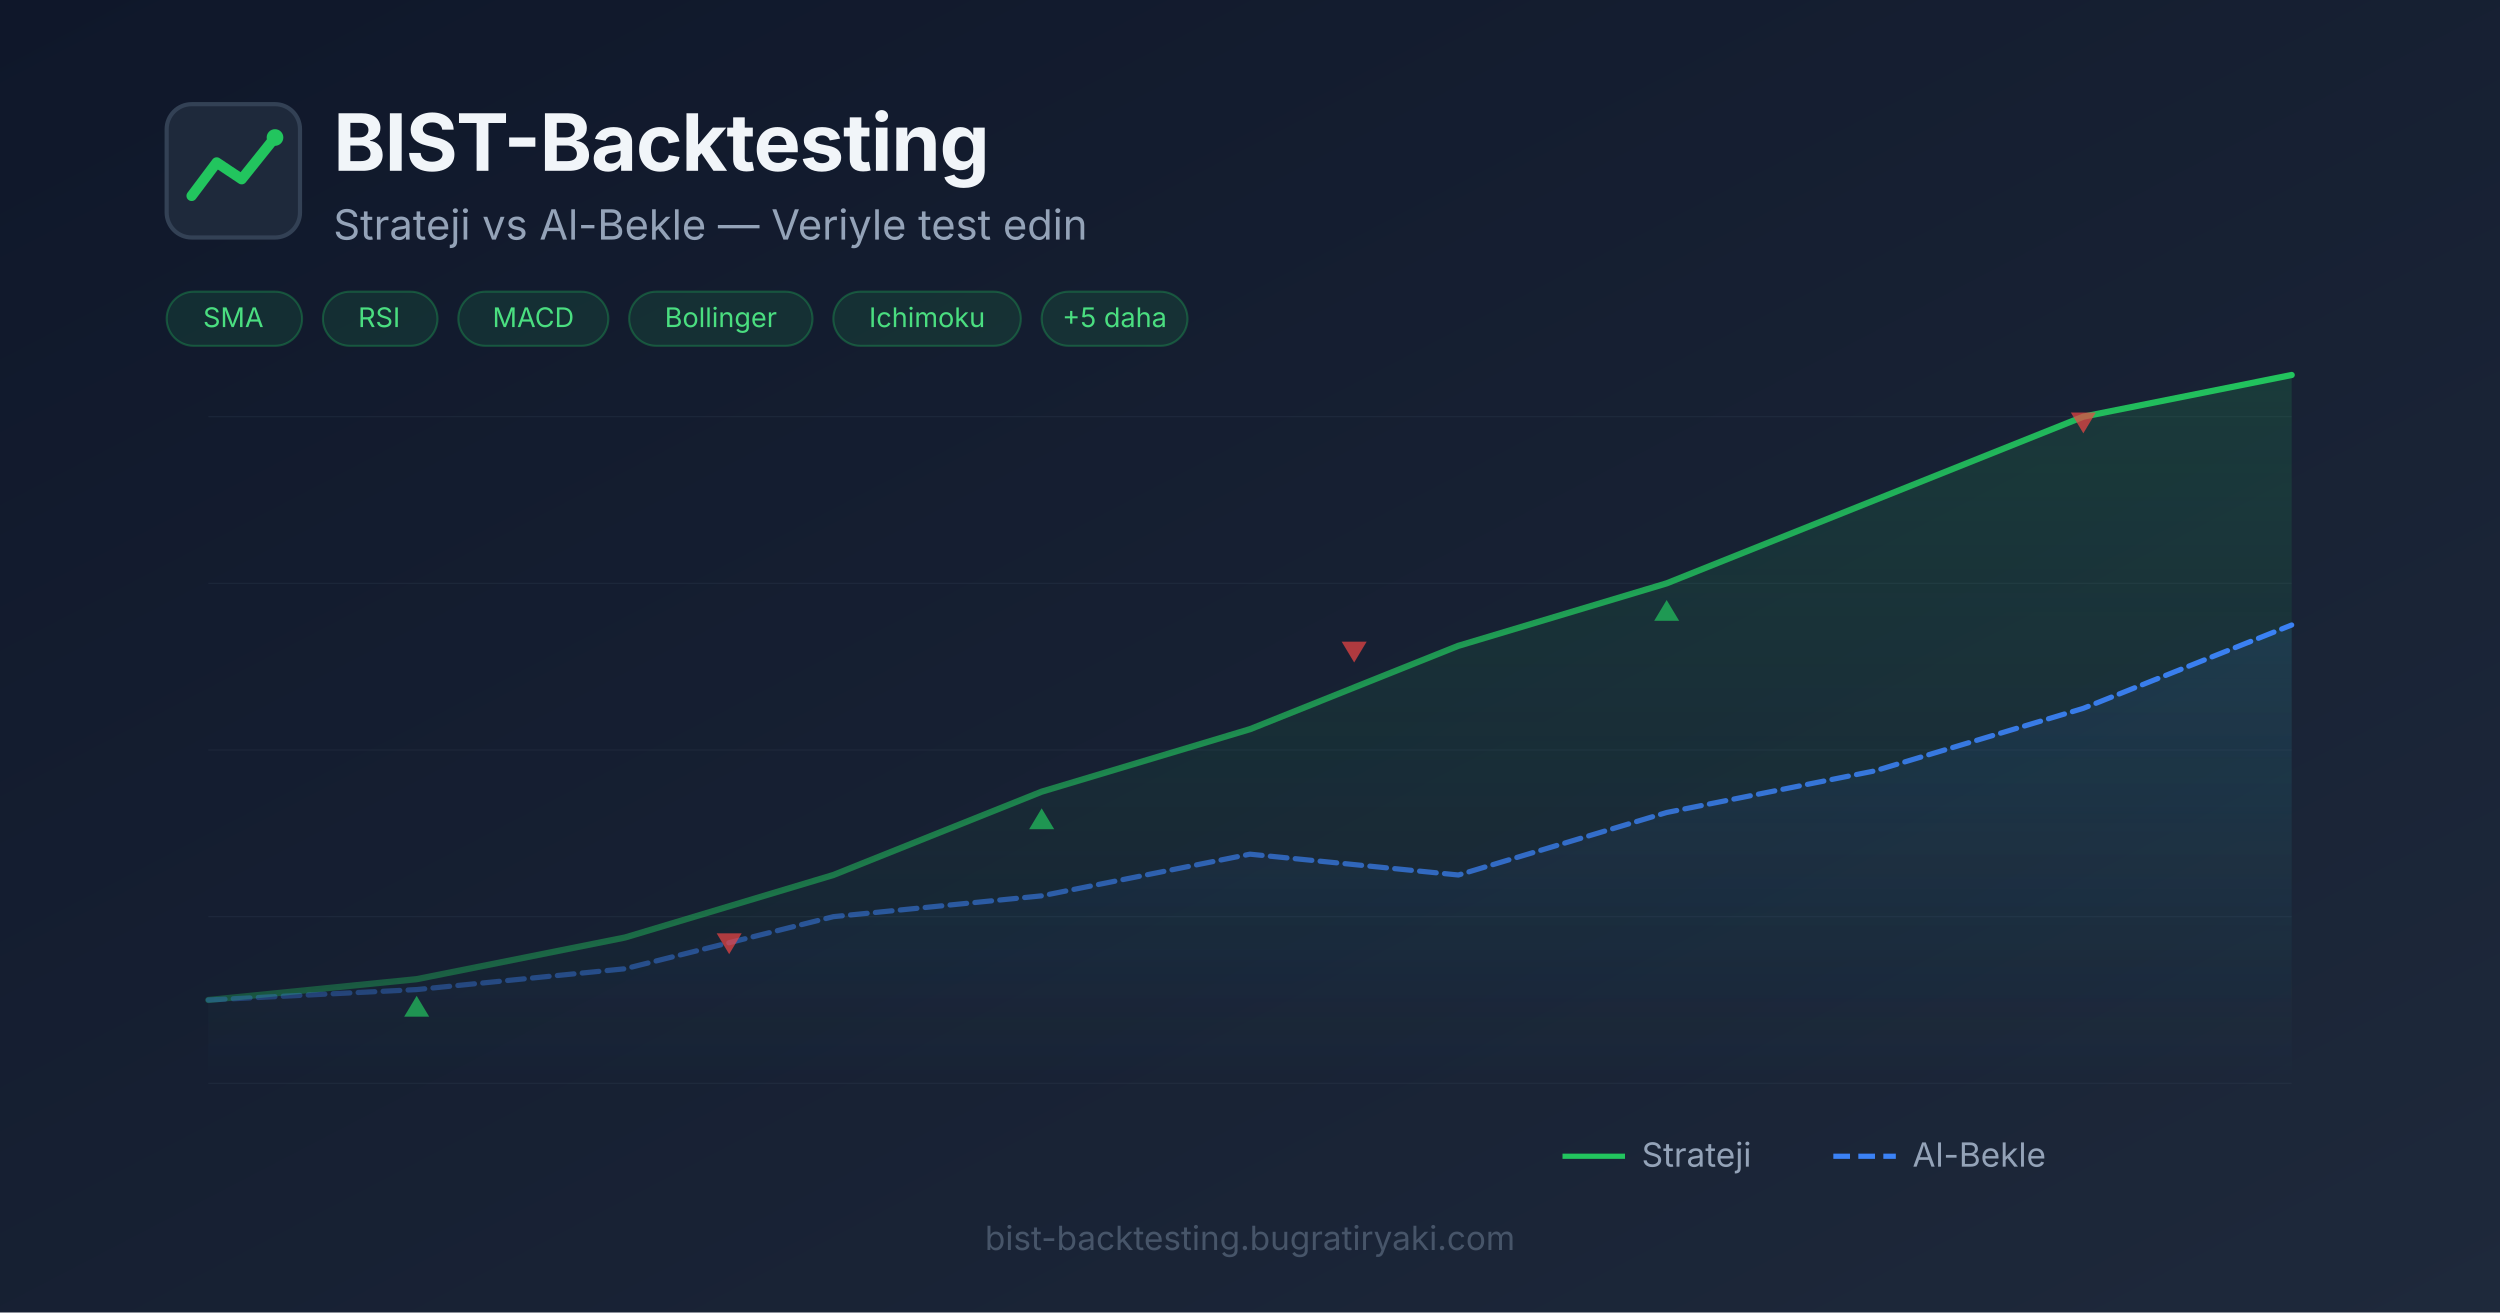
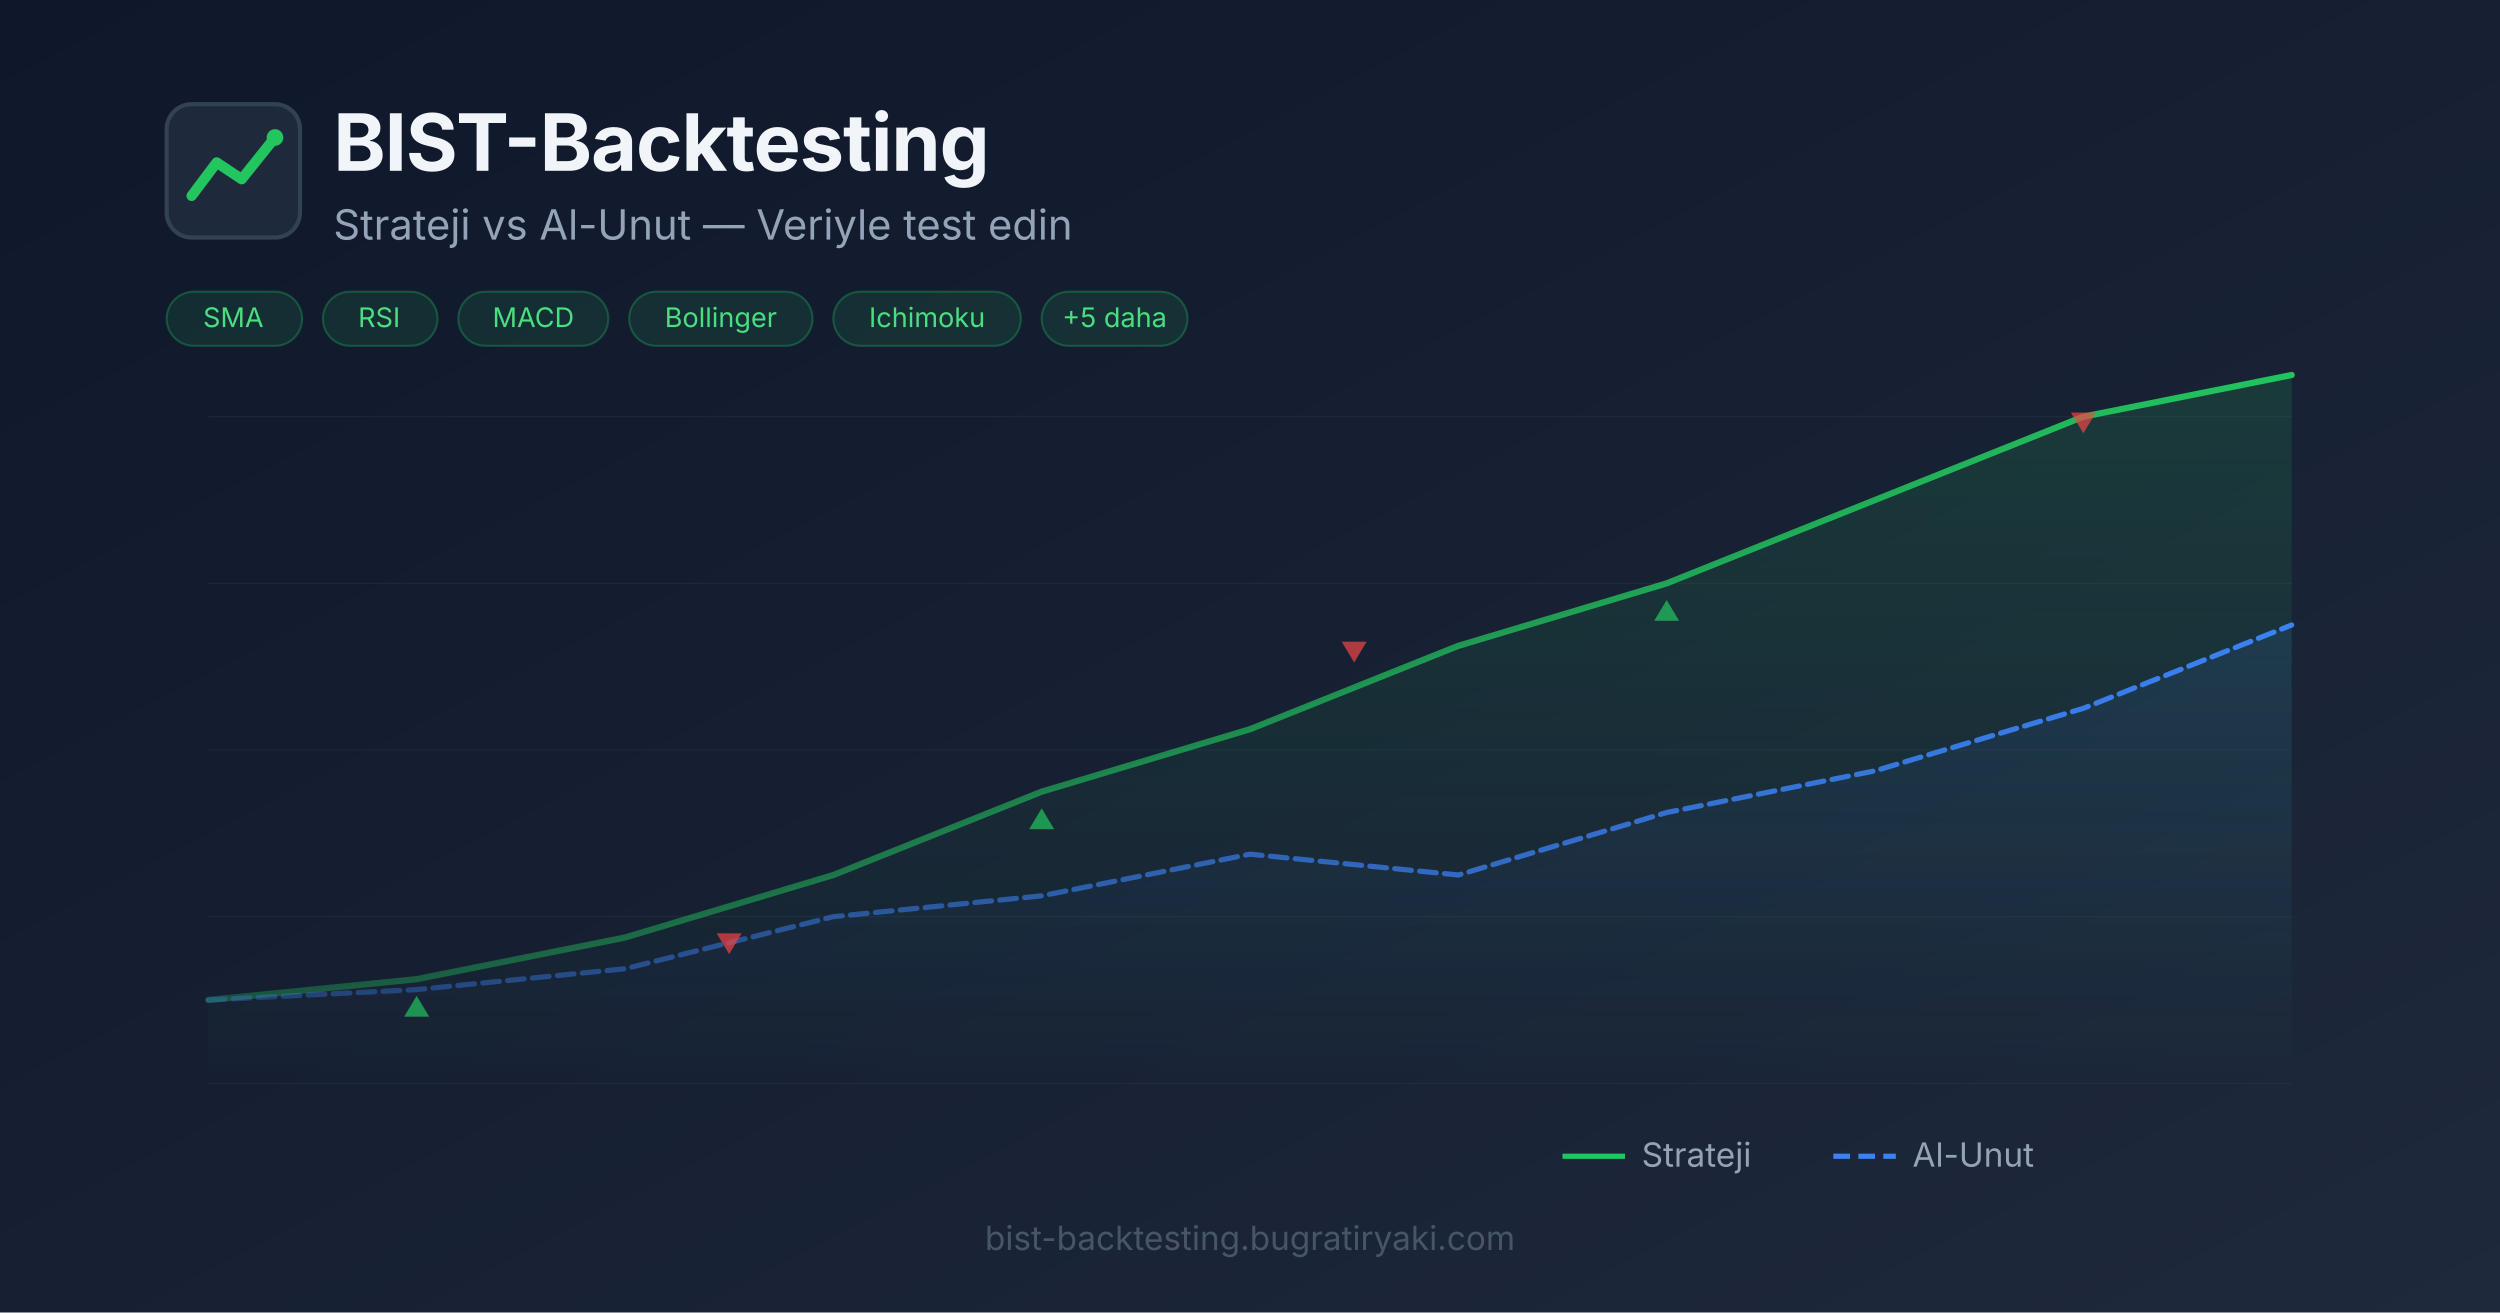
<svg xmlns="http://www.w3.org/2000/svg" width="1200" height="630" viewBox="0 0 1200 630">
  <defs>
    <linearGradient id="bg" x1="0" y1="0" x2="1" y2="1">
      <stop offset="0%" stop-color="#0f172a" />
      <stop offset="100%" stop-color="#1e293b" />
    </linearGradient>
    <linearGradient id="line1" x1="0" y1="0" x2="1" y2="0">
      <stop offset="0%" stop-color="#22c55e" stop-opacity="0.3" />
      <stop offset="100%" stop-color="#22c55e" />
    </linearGradient>
    <linearGradient id="line2" x1="0" y1="0" x2="1" y2="0">
      <stop offset="0%" stop-color="#3b82f6" stop-opacity="0.3" />
      <stop offset="100%" stop-color="#3b82f6" />
    </linearGradient>
    <linearGradient id="area1" x1="0" y1="0" x2="0" y2="1">
      <stop offset="0%" stop-color="#22c55e" stop-opacity="0.15" />
      <stop offset="100%" stop-color="#22c55e" stop-opacity="0" />
    </linearGradient>
    <linearGradient id="area2" x1="0" y1="0" x2="0" y2="1">
      <stop offset="0%" stop-color="#3b82f6" stop-opacity="0.1" />
      <stop offset="100%" stop-color="#3b82f6" stop-opacity="0" />
    </linearGradient>
  </defs>
  <rect width="1200" height="630" fill="url(#bg)" />
  <g stroke="#334155" stroke-width="0.5" opacity="0.3">
    <line x1="100" y1="200" x2="1100" y2="200" />
    <line x1="100" y1="280" x2="1100" y2="280" />
    <line x1="100" y1="360" x2="1100" y2="360" />
    <line x1="100" y1="440" x2="1100" y2="440" />
    <line x1="100" y1="520" x2="1100" y2="520" />
  </g>
  <path d="M100,480 L200,470 L300,450 L400,420 L500,380 L600,350 L700,310 L800,280 L900,240 L1000,200 L1100,180 L1100,520 L100,520 Z" fill="url(#area1)" />
  <path d="M100,480 L200,475 L300,465 L400,440 L500,430 L600,410 L700,420 L800,390 L900,370 L1000,340 L1100,300 L1100,520 L100,520 Z" fill="url(#area2)" />
  <path d="M100,480 L200,470 L300,450 L400,420 L500,380 L600,350 L700,310 L800,280 L900,240 L1000,200 L1100,180" stroke="url(#line1)" stroke-width="3" fill="none" stroke-linecap="round" stroke-linejoin="round" />
  <path d="M100,480 L200,475 L300,465 L400,440 L500,430 L600,410 L700,420 L800,390 L900,370 L1000,340 L1100,300" stroke="url(#line2)" stroke-width="2.5" fill="none" stroke-linecap="round" stroke-linejoin="round" stroke-dasharray="8,4" />
  <g fill="#22c55e">
    <polygon points="200,478 206,488 194,488" opacity="0.7" />
    <polygon points="500,388 506,398 494,398" opacity="0.7" />
    <polygon points="800,288 806,298 794,298" opacity="0.7" />
  </g>
  <g fill="#ef4444">
    <polygon points="350,458 356,448 344,448" opacity="0.7" />
    <polygon points="650,318 656,308 644,308" opacity="0.7" />
    <polygon points="1000,208 1006,198 994,198" opacity="0.7" />
  </g>
  <line x1="750" y1="555" x2="780" y2="555" stroke="#22c55e" stroke-width="2.5" />
  <text x="788" y="560" fill="#94a3b8" font-family="system-ui, -apple-system, sans-serif" font-size="16">Strateji</text>
  <line x1="880" y1="555" x2="910" y2="555" stroke="#3b82f6" stroke-width="2.5" stroke-dasharray="8,4" />
-   <text x="918" y="560" fill="#94a3b8" font-family="system-ui, -apple-system, sans-serif" font-size="16">Al-Bekle</text>
+   <text x="918" y="560" fill="#94a3b8" font-family="system-ui, -apple-system, sans-serif" font-size="16">Al-Unut</text>
  <g transform="translate(80, 50) scale(2)">
    <rect width="32" height="32" rx="6" fill="#1e293b" stroke="#334155" stroke-width="1" />
    <path d="M6 22 L12 14 L18 18 L26 8" stroke="#22c55e" stroke-width="2.5" fill="none" stroke-linecap="round" stroke-linejoin="round" />
    <circle cx="26" cy="8" r="2" fill="#22c55e" />
  </g>
  <text x="160" y="82" fill="#f1f5f9" font-family="system-ui, -apple-system, sans-serif" font-size="38" font-weight="700" letter-spacing="-0.5">BIST-Backtesting</text>
-   <text x="160" y="115" fill="#94a3b8" font-family="system-ui, -apple-system, sans-serif" font-size="20">Strateji vs Al-Bekle — Veriyle test edin</text>
+   <text x="160" y="115" fill="#94a3b8" font-family="system-ui, -apple-system, sans-serif" font-size="20">Strateji vs Al-Unut — Veriyle test edin</text>
  <g font-family="system-ui, -apple-system, sans-serif" font-size="13">
    <rect x="80" y="140" width="65" height="26" rx="13" fill="#22c55e" fill-opacity="0.12" stroke="#22c55e" stroke-opacity="0.3" stroke-width="1" />
    <text x="112" y="157" fill="#4ade80" text-anchor="middle">SMA</text>
    <rect x="155" y="140" width="55" height="26" rx="13" fill="#22c55e" fill-opacity="0.12" stroke="#22c55e" stroke-opacity="0.3" stroke-width="1" />
    <text x="182" y="157" fill="#4ade80" text-anchor="middle">RSI</text>
    <rect x="220" y="140" width="72" height="26" rx="13" fill="#22c55e" fill-opacity="0.12" stroke="#22c55e" stroke-opacity="0.3" stroke-width="1" />
    <text x="256" y="157" fill="#4ade80" text-anchor="middle">MACD</text>
    <rect x="302" y="140" width="88" height="26" rx="13" fill="#22c55e" fill-opacity="0.12" stroke="#22c55e" stroke-opacity="0.3" stroke-width="1" />
    <text x="346" y="157" fill="#4ade80" text-anchor="middle">Bollinger</text>
    <rect x="400" y="140" width="90" height="26" rx="13" fill="#22c55e" fill-opacity="0.12" stroke="#22c55e" stroke-opacity="0.3" stroke-width="1" />
    <text x="445" y="157" fill="#4ade80" text-anchor="middle">Ichimoku</text>
    <rect x="500" y="140" width="70" height="26" rx="13" fill="#22c55e" fill-opacity="0.12" stroke="#22c55e" stroke-opacity="0.3" stroke-width="1" />
    <text x="535" y="157" fill="#4ade80" text-anchor="middle">+5 daha</text>
  </g>
  <text x="600" y="600" fill="#475569" font-family="system-ui, -apple-system, sans-serif" font-size="16" text-anchor="middle">bist-backtesting.bugratiryaki.com</text>
</svg>
